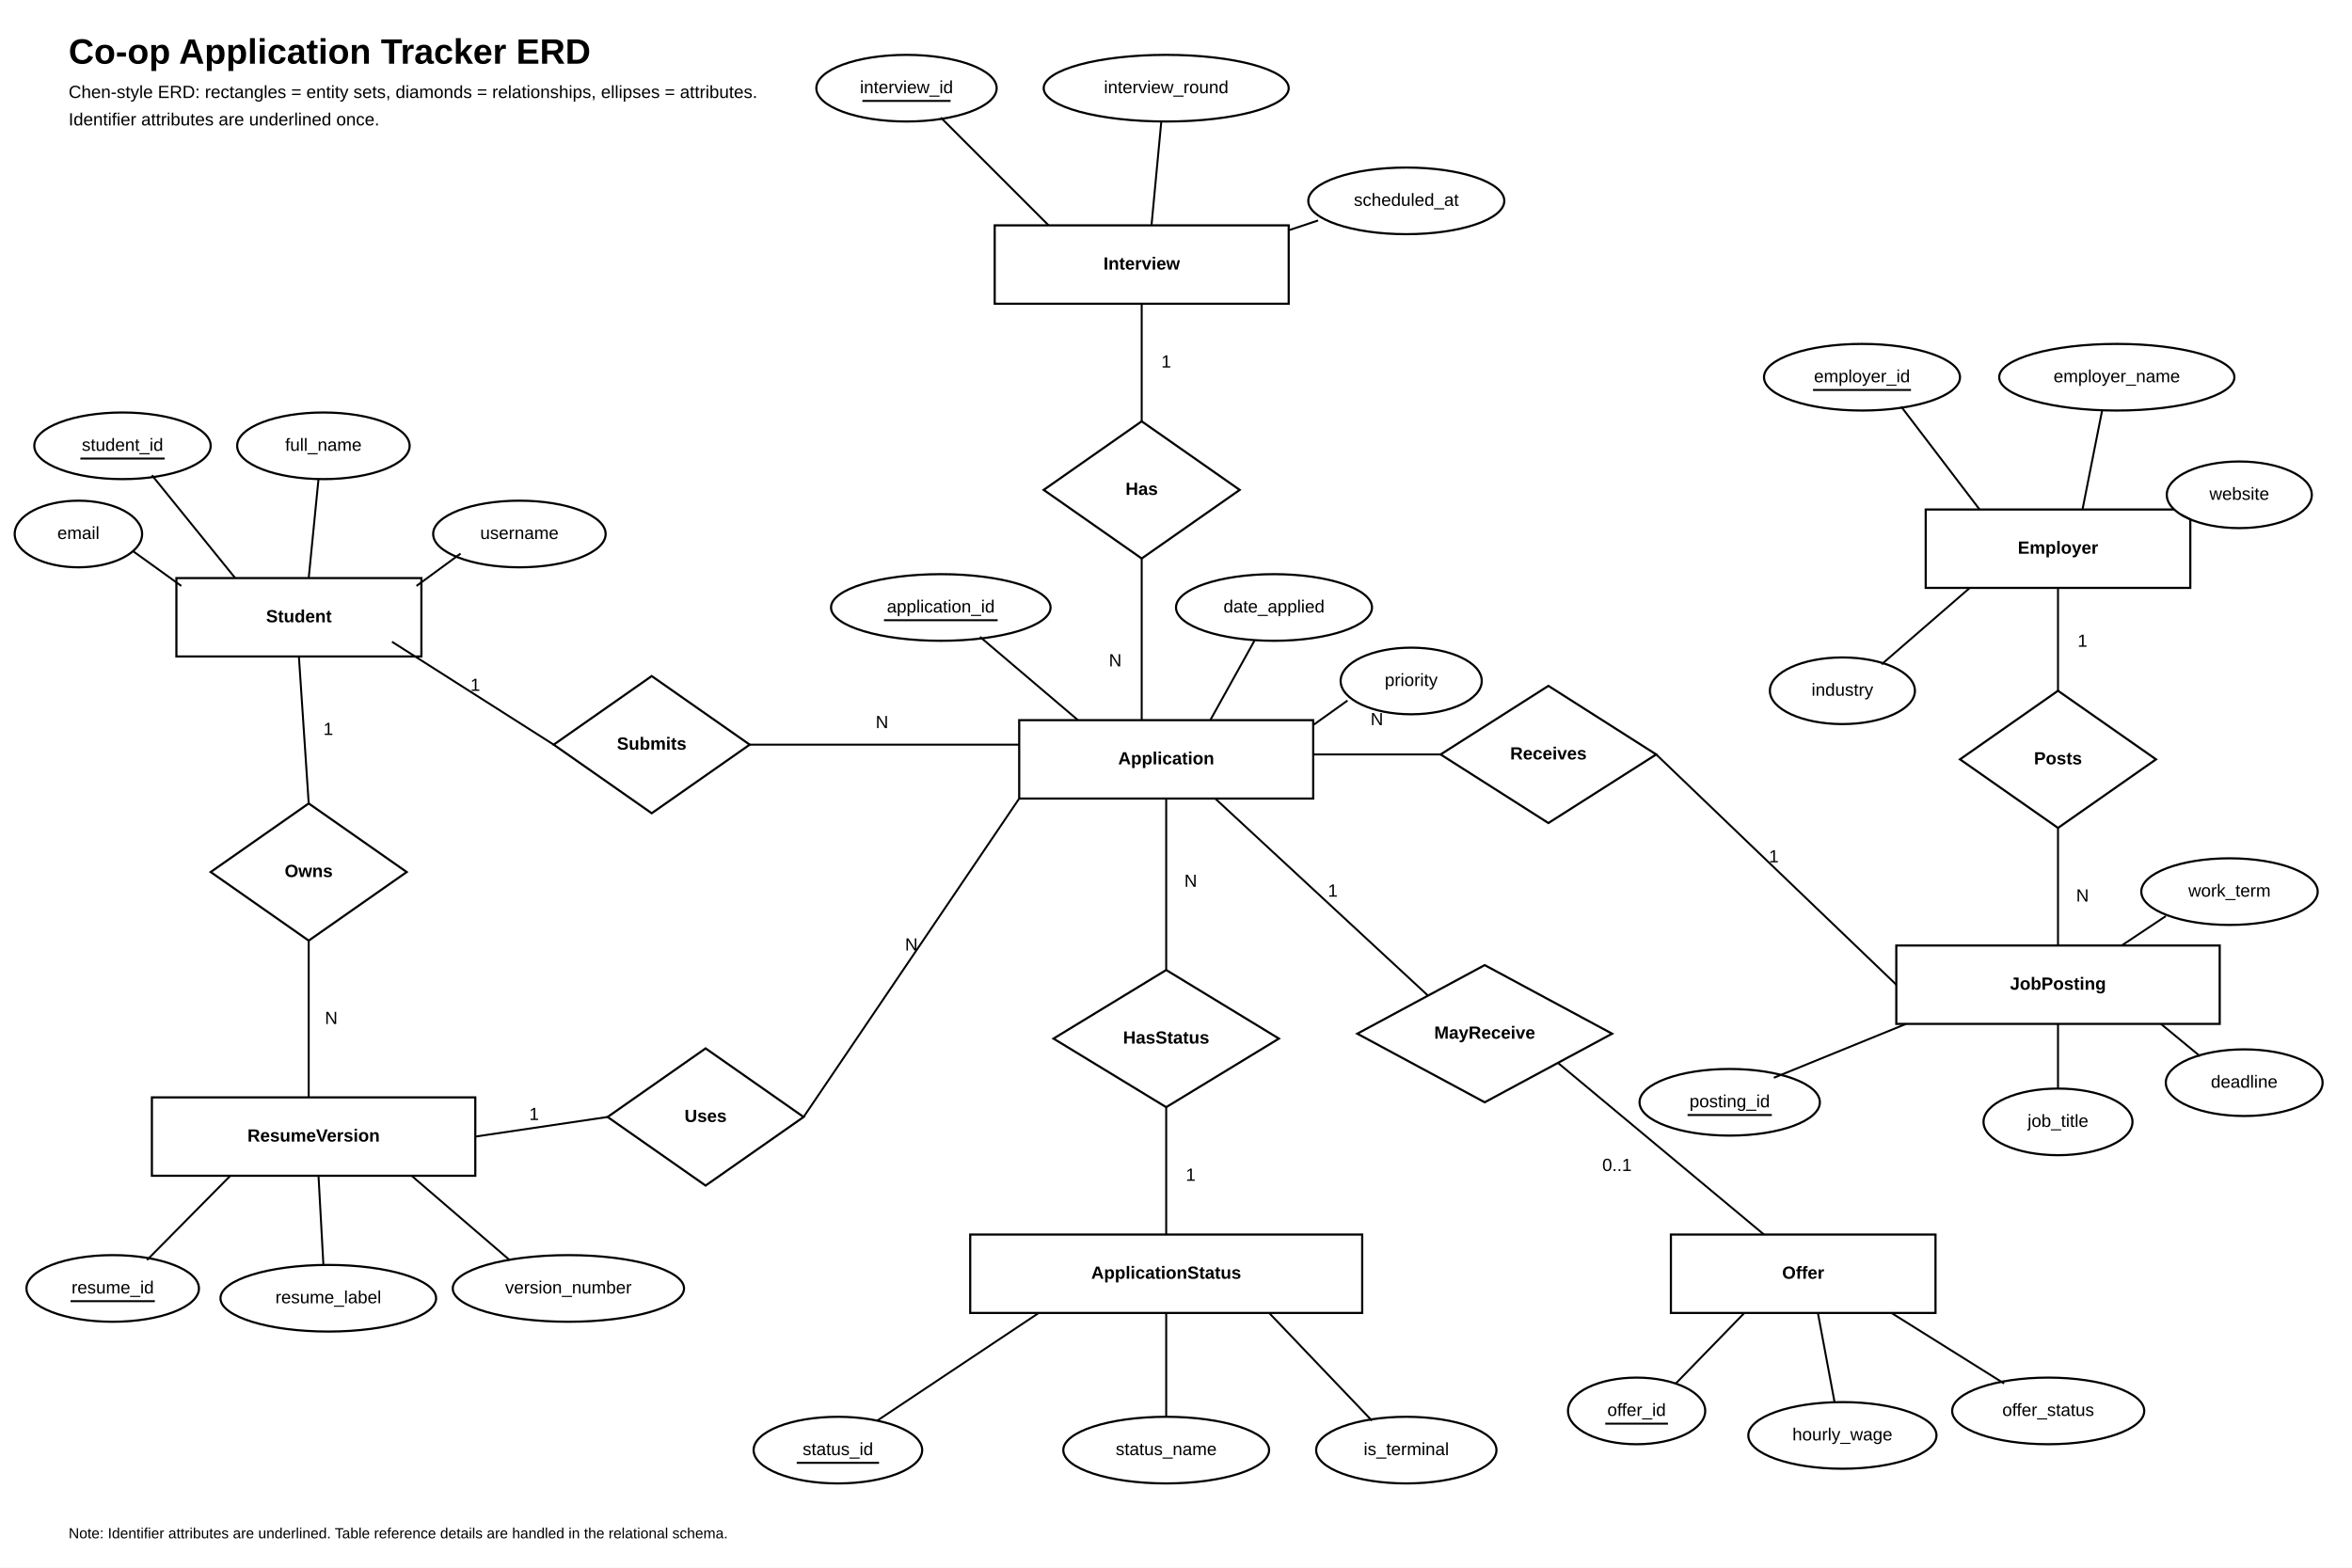
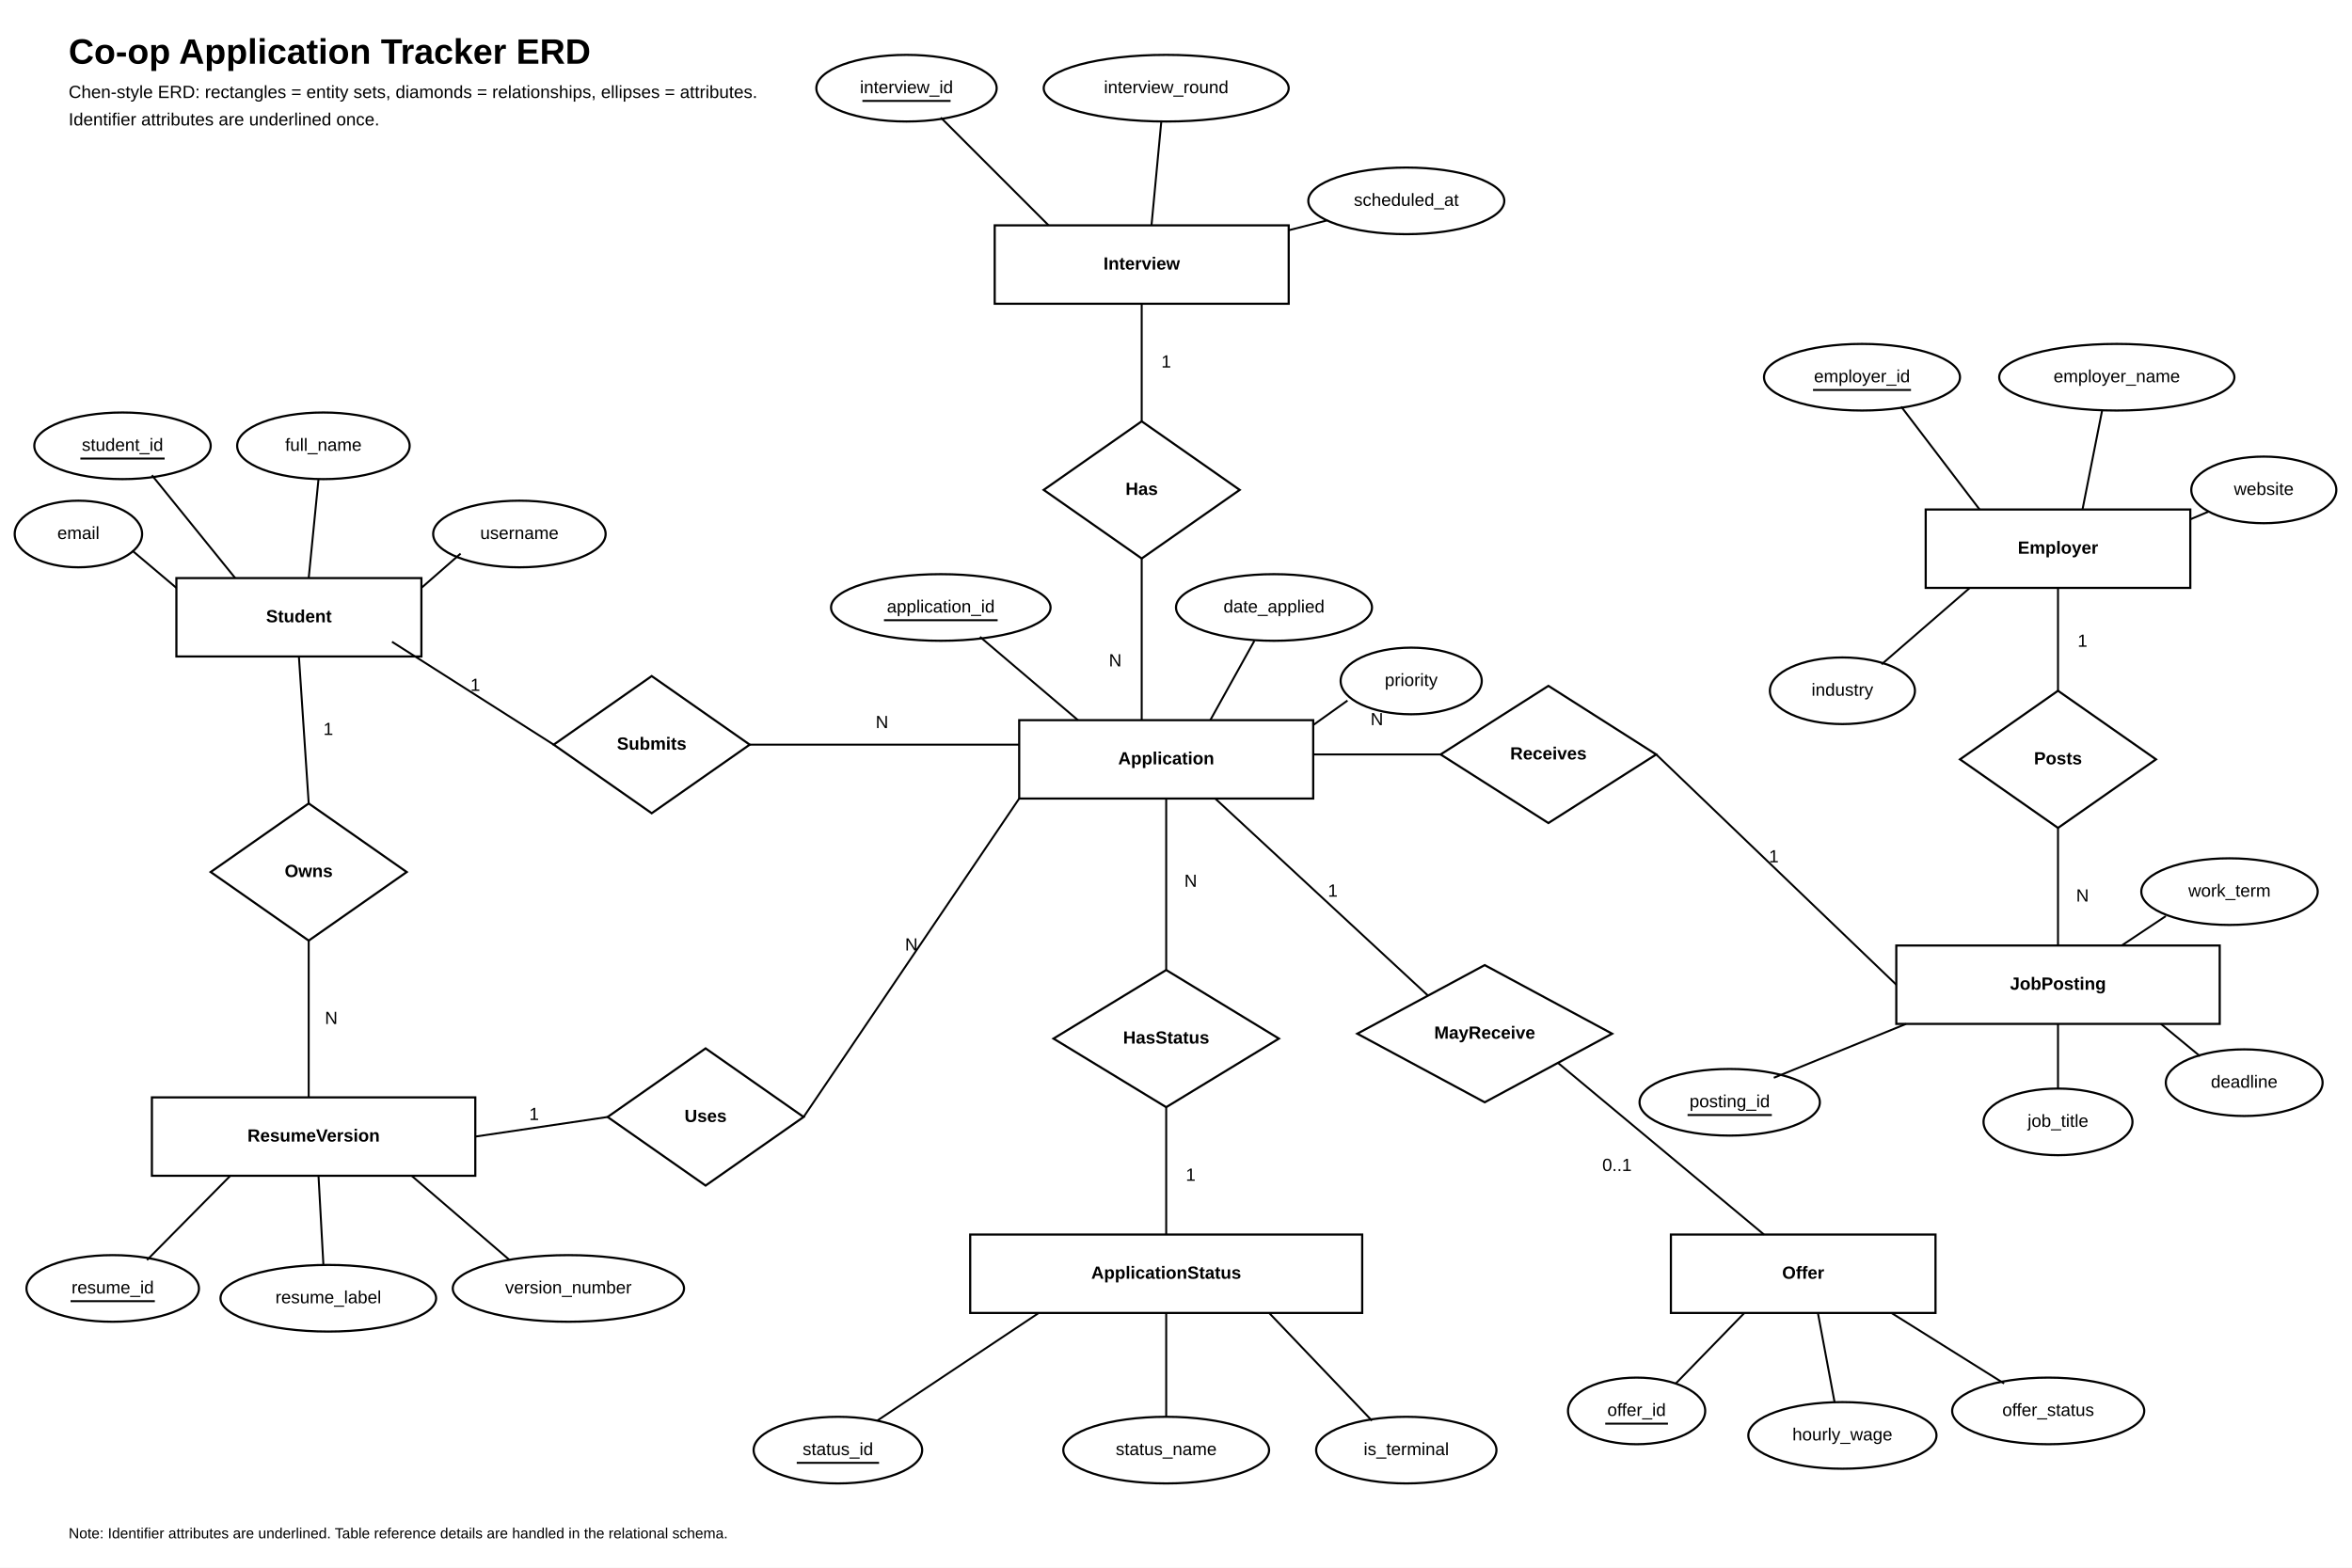
<svg xmlns="http://www.w3.org/2000/svg" width="2400" height="1600" viewBox="0 0 2400 1600">
  <defs>
    <style>
      .page { fill: #ffffff; }
      .shape { fill: #ffffff; stroke: #000000; stroke-width: 2.2; }
      .line { stroke: #000000; stroke-width: 2; fill: none; }
      text { font-family: Arial, Helvetica, sans-serif; fill: #000000; }
      .title { font-size: 36px; font-weight: 700; }
      .subtitle { font-size: 18px; font-weight: 400; }
      .entityText { font-size: 18px; font-weight: 600; text-anchor: middle; dominant-baseline: middle; }
      .relText { font-size: 18px; font-weight: 600; text-anchor: middle; dominant-baseline: middle; }
      .attrText { font-size: 18px; font-weight: 400; text-anchor: middle; dominant-baseline: middle; }
      .idText { font-size: 18px; font-weight: 400; text-anchor: middle; dominant-baseline: middle; }
      .mult { font-size: 18px; font-weight: 400; text-anchor: middle; dominant-baseline: middle; }
      .note { font-size: 15px; font-weight: 400; }
    </style>
  </defs>
  <rect class="page" x="0" y="0" width="2400" height="1600" />
  <text class="title" x="70" y="65">Co-op Application Tracker ERD</text>
  <text class="subtitle" x="70" y="100">Chen-style ERD: rectangles = entity sets, diamonds = relationships, ellipses = attributes.</text>
  <text class="subtitle" x="70" y="128">Identifier attributes are underlined once.</text>
  <rect class="shape" x="180" y="590" width="250" height="80" />
  <text class="entityText" x="305" y="630">Student</text>
  <rect class="shape" x="155" y="1120" width="330" height="80" />
  <text class="entityText" x="320" y="1160">ResumeVersion</text>
  <rect class="shape" x="1040" y="735" width="300" height="80" />
  <text class="entityText" x="1190" y="775">Application</text>
  <rect class="shape" x="1015" y="230" width="300" height="80" />
  <text class="entityText" x="1165" y="270">Interview</text>
  <rect class="shape" x="990" y="1260" width="400" height="80" />
  <text class="entityText" x="1190" y="1300">ApplicationStatus</text>
  <rect class="shape" x="1965" y="520" width="270" height="80" />
  <text class="entityText" x="2100" y="560">Employer</text>
  <rect class="shape" x="1935" y="965" width="330" height="80" />
  <text class="entityText" x="2100" y="1005">JobPosting</text>
  <rect class="shape" x="1705" y="1260" width="270" height="80" />
  <text class="entityText" x="1840" y="1300">Offer</text>
  <ellipse class="shape" cx="125" cy="455" rx="90" ry="34" />
  <text class="idText" x="125" y="455">student_id</text>
  <path class="line" d="M82 468 L168 468" />
-   <path class="line" d="M155 485 L240 590" />
+   <path class="line" d="M240 590 L155 485" />
  <ellipse class="shape" cx="330" cy="455" rx="88" ry="34" />
  <text class="attrText" x="330" y="455">full_name</text>
-   <path class="line" d="M325 489 L315 590" />
+   <path class="line" d="M315 590 L325 489" />
  <ellipse class="shape" cx="80" cy="545" rx="65" ry="34" />
  <text class="attrText" x="80" y="545">email</text>
-   <path class="line" d="M135 562 L185 598" />
+   <path class="line" d="M180 600 L135 562" />
  <ellipse class="shape" cx="530" cy="545" rx="88" ry="34" />
  <text class="attrText" x="530" y="545">username</text>
-   <path class="line" d="M470 565 L425 598" />
+   <path class="line" d="M430 600 L470 565" />
  <ellipse class="shape" cx="115" cy="1315" rx="88" ry="34" />
  <text class="idText" x="115" y="1315">resume_id</text>
  <path class="line" d="M72 1328 L158 1328" />
  <path class="line" d="M150 1286 L235 1200" />
  <ellipse class="shape" cx="335" cy="1325" rx="110" ry="34" />
  <text class="attrText" x="335" y="1325">resume_label</text>
  <path class="line" d="M330 1291 L325 1200" />
  <ellipse class="shape" cx="580" cy="1315" rx="118" ry="34" />
  <text class="attrText" x="580" y="1315">version_number</text>
  <path class="line" d="M520 1286 L420 1200" />
  <ellipse class="shape" cx="960" cy="620" rx="112" ry="34" />
  <text class="idText" x="960" y="620">application_id</text>
  <path class="line" d="M902 633 L1018 633" />
  <path class="line" d="M1000 650 L1100 735" />
  <ellipse class="shape" cx="1300" cy="620" rx="100" ry="34" />
  <text class="attrText" x="1300" y="620">date_applied</text>
  <path class="line" d="M1280 654 L1235 735" />
  <ellipse class="shape" cx="1440" cy="695" rx="72" ry="34" />
  <text class="attrText" x="1440" y="695">priority</text>
  <path class="line" d="M1375 715 L1340 740" />
  <ellipse class="shape" cx="925" cy="90" rx="92" ry="34" />
  <text class="idText" x="925" y="90">interview_id</text>
  <path class="line" d="M880 103 L970 103" />
-   <path class="line" d="M960 120 L1070 230" />
+   <path class="line" d="M1070 230 L960 120" />
  <ellipse class="shape" cx="1190" cy="90" rx="125" ry="34" />
  <text class="attrText" x="1190" y="90">interview_round</text>
-   <path class="line" d="M1185 124 L1175 230" />
+   <path class="line" d="M1175 230 L1185 124" />
  <ellipse class="shape" cx="1435" cy="205" rx="100" ry="34" />
  <text class="attrText" x="1435" y="205">scheduled_at</text>
-   <path class="line" d="M1345 225 L1315 235" />
+   <path class="line" d="M1315 235 L1354 225" />
  <ellipse class="shape" cx="855" cy="1480" rx="86" ry="34" />
  <text class="idText" x="855" y="1480">status_id</text>
  <path class="line" d="M813 1493 L897 1493" />
  <path class="line" d="M895 1450 L1060 1340" />
  <ellipse class="shape" cx="1190" cy="1480" rx="105" ry="34" />
  <text class="attrText" x="1190" y="1480">status_name</text>
  <path class="line" d="M1190 1446 L1190 1340" />
  <ellipse class="shape" cx="1435" cy="1480" rx="92" ry="34" />
  <text class="attrText" x="1435" y="1480">is_terminal</text>
  <path class="line" d="M1400 1450 L1295 1340" />
  <ellipse class="shape" cx="1900" cy="385" rx="100" ry="34" />
  <text class="idText" x="1900" y="385">employer_id</text>
  <path class="line" d="M1850 398 L1950 398" />
-   <path class="line" d="M1940 415 L2020 520" />
+   <path class="line" d="M2020 520 L1940 415" />
  <ellipse class="shape" cx="2160" cy="385" rx="120" ry="34" />
  <text class="attrText" x="2160" y="385">employer_name</text>
-   <path class="line" d="M2145 419 L2125 520" />
-   <ellipse class="shape" cx="2285" cy="505" rx="74" ry="34" />
-   <text class="attrText" x="2285" y="505">website</text>
-   <path class="line" d="M2225 525 L2235 530" />
+   <path class="line" d="M2125 520 L2145 419" />
+   <ellipse class="shape" cx="2310" cy="500" rx="74" ry="34" />
+   <text class="attrText" x="2310" y="500">website</text>
+   <path class="line" d="M2235 530 L2254 522" />
  <ellipse class="shape" cx="1880" cy="705" rx="74" ry="34" />
  <text class="attrText" x="1880" y="705">industry</text>
-   <path class="line" d="M1920 678 L2010 600" />
+   <path class="line" d="M2010 600 L1920 678" />
  <ellipse class="shape" cx="1765" cy="1125" rx="92" ry="34" />
  <text class="idText" x="1765" y="1125">posting_id</text>
  <path class="line" d="M1722 1138 L1808 1138" />
  <path class="line" d="M1810 1100 L1945 1045" />
  <ellipse class="shape" cx="2100" cy="1145" rx="76" ry="34" />
  <text class="attrText" x="2100" y="1145">job_title</text>
  <path class="line" d="M2100 1111 L2100 1045" />
  <ellipse class="shape" cx="2290" cy="1105" rx="80" ry="34" />
  <text class="attrText" x="2290" y="1105">deadline</text>
  <path class="line" d="M2245 1078 L2205 1045" />
  <ellipse class="shape" cx="2275" cy="910" rx="90" ry="34" />
  <text class="attrText" x="2275" y="910">work_term</text>
  <path class="line" d="M2210 935 L2165 965" />
  <ellipse class="shape" cx="1670" cy="1440" rx="70" ry="34" />
  <text class="idText" x="1670" y="1440">offer_id</text>
  <path class="line" d="M1638 1453 L1702 1453" />
  <path class="line" d="M1710 1412 L1780 1340" />
  <ellipse class="shape" cx="1880" cy="1465" rx="96" ry="34" />
  <text class="attrText" x="1880" y="1465">hourly_wage</text>
  <path class="line" d="M1872 1431 L1855 1340" />
  <ellipse class="shape" cx="2090" cy="1440" rx="98" ry="34" />
  <text class="attrText" x="2090" y="1440">offer_status</text>
  <path class="line" d="M2045 1412 L1930 1340" />
  <polygon class="shape" points="665,690 765,760 665,830 565,760" />
  <text class="relText" x="665" y="760">Submits</text>
  <path class="line" d="M400 655 L565 760" />
  <path class="line" d="M765 760 L1040 760" />
  <text class="mult" x="485" y="700">1</text>
  <text class="mult" x="900" y="738">N</text>
  <polygon class="shape" points="315,820 415,890 315,960 215,890" />
  <text class="relText" x="315" y="890">Owns</text>
  <path class="line" d="M305 670 L315 820" />
  <path class="line" d="M315 960 L315 1120" />
  <text class="mult" x="335" y="745">1</text>
  <text class="mult" x="338" y="1040">N</text>
  <polygon class="shape" points="720,1070 820,1140 720,1210 620,1140" />
  <text class="relText" x="720" y="1140">Uses</text>
  <path class="line" d="M485 1160 L620 1140" />
  <path class="line" d="M820 1140 L1040 815" />
  <text class="mult" x="545" y="1138">1</text>
  <text class="mult" x="930" y="965">N</text>
  <polygon class="shape" points="1165,430 1265,500 1165,570 1065,500" />
  <text class="relText" x="1165" y="500">Has</text>
  <path class="line" d="M1165 310 L1165 430" />
  <path class="line" d="M1165 570 L1165 735" />
  <text class="mult" x="1190" y="370">1</text>
  <text class="mult" x="1138" y="675">N</text>
  <polygon class="shape" points="1190,990 1305,1060 1190,1130 1075,1060" />
  <text class="relText" x="1190" y="1060">HasStatus</text>
  <path class="line" d="M1190 815 L1190 990" />
  <path class="line" d="M1190 1130 L1190 1260" />
  <text class="mult" x="1215" y="900">N</text>
  <text class="mult" x="1215" y="1200">1</text>
  <polygon class="shape" points="1580,700 1690,770 1580,840 1470,770" />
  <text class="relText" x="1580" y="770">Receives</text>
  <path class="line" d="M1340 770 L1470 770" />
  <path class="line" d="M1690 770 L1935 1005" />
  <text class="mult" x="1405" y="735">N</text>
  <text class="mult" x="1810" y="875">1</text>
  <polygon class="shape" points="2100,705 2200,775 2100,845 2000,775" />
  <text class="relText" x="2100" y="775">Posts</text>
  <path class="line" d="M2100 600 L2100 705" />
  <path class="line" d="M2100 845 L2100 965" />
  <text class="mult" x="2125" y="655">1</text>
  <text class="mult" x="2125" y="915">N</text>
  <polygon class="shape" points="1515,985 1645,1055 1515,1125 1385,1055" />
  <text class="relText" x="1515" y="1055">MayReceive</text>
  <path class="line" d="M1240 815 L1457 1016" />
  <path class="line" d="M1590 1085 L1800 1260" />
  <text class="mult" x="1360" y="910">1</text>
  <text class="mult" x="1650" y="1190">0..1</text>
  <text class="note" x="70" y="1570">Note: Identifier attributes are underlined. Table reference details are handled in the relational schema.</text>
</svg>
